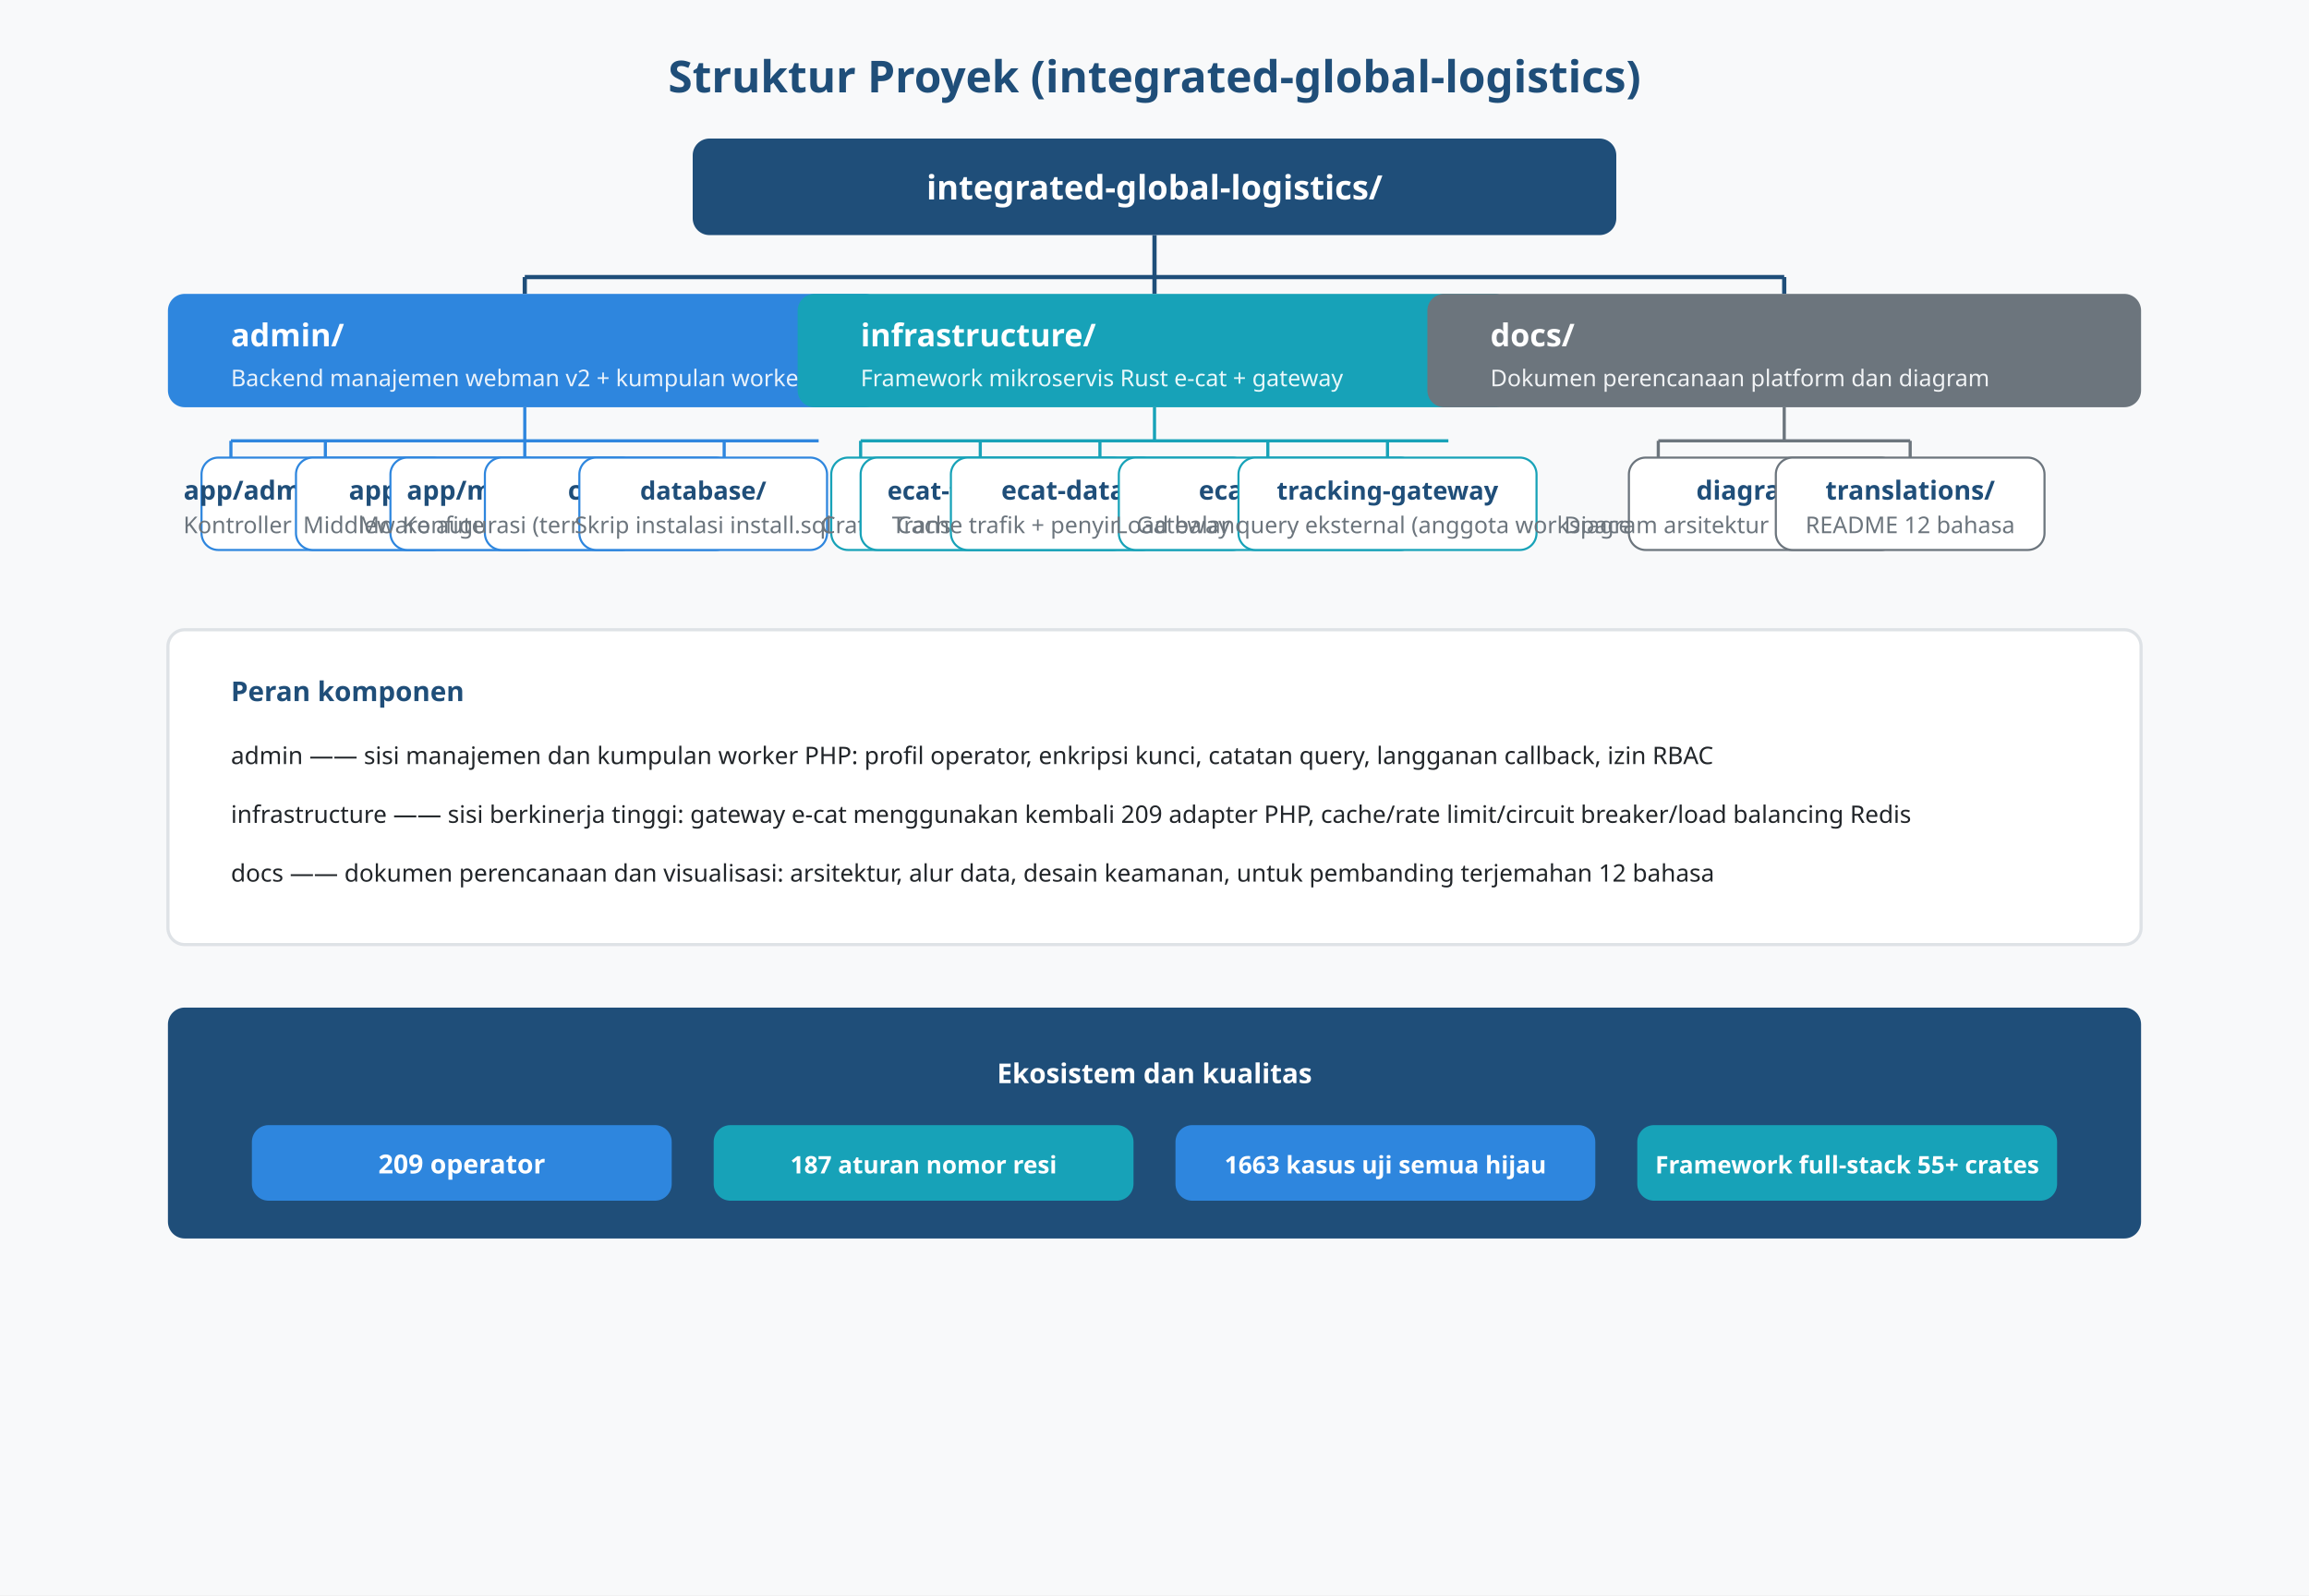
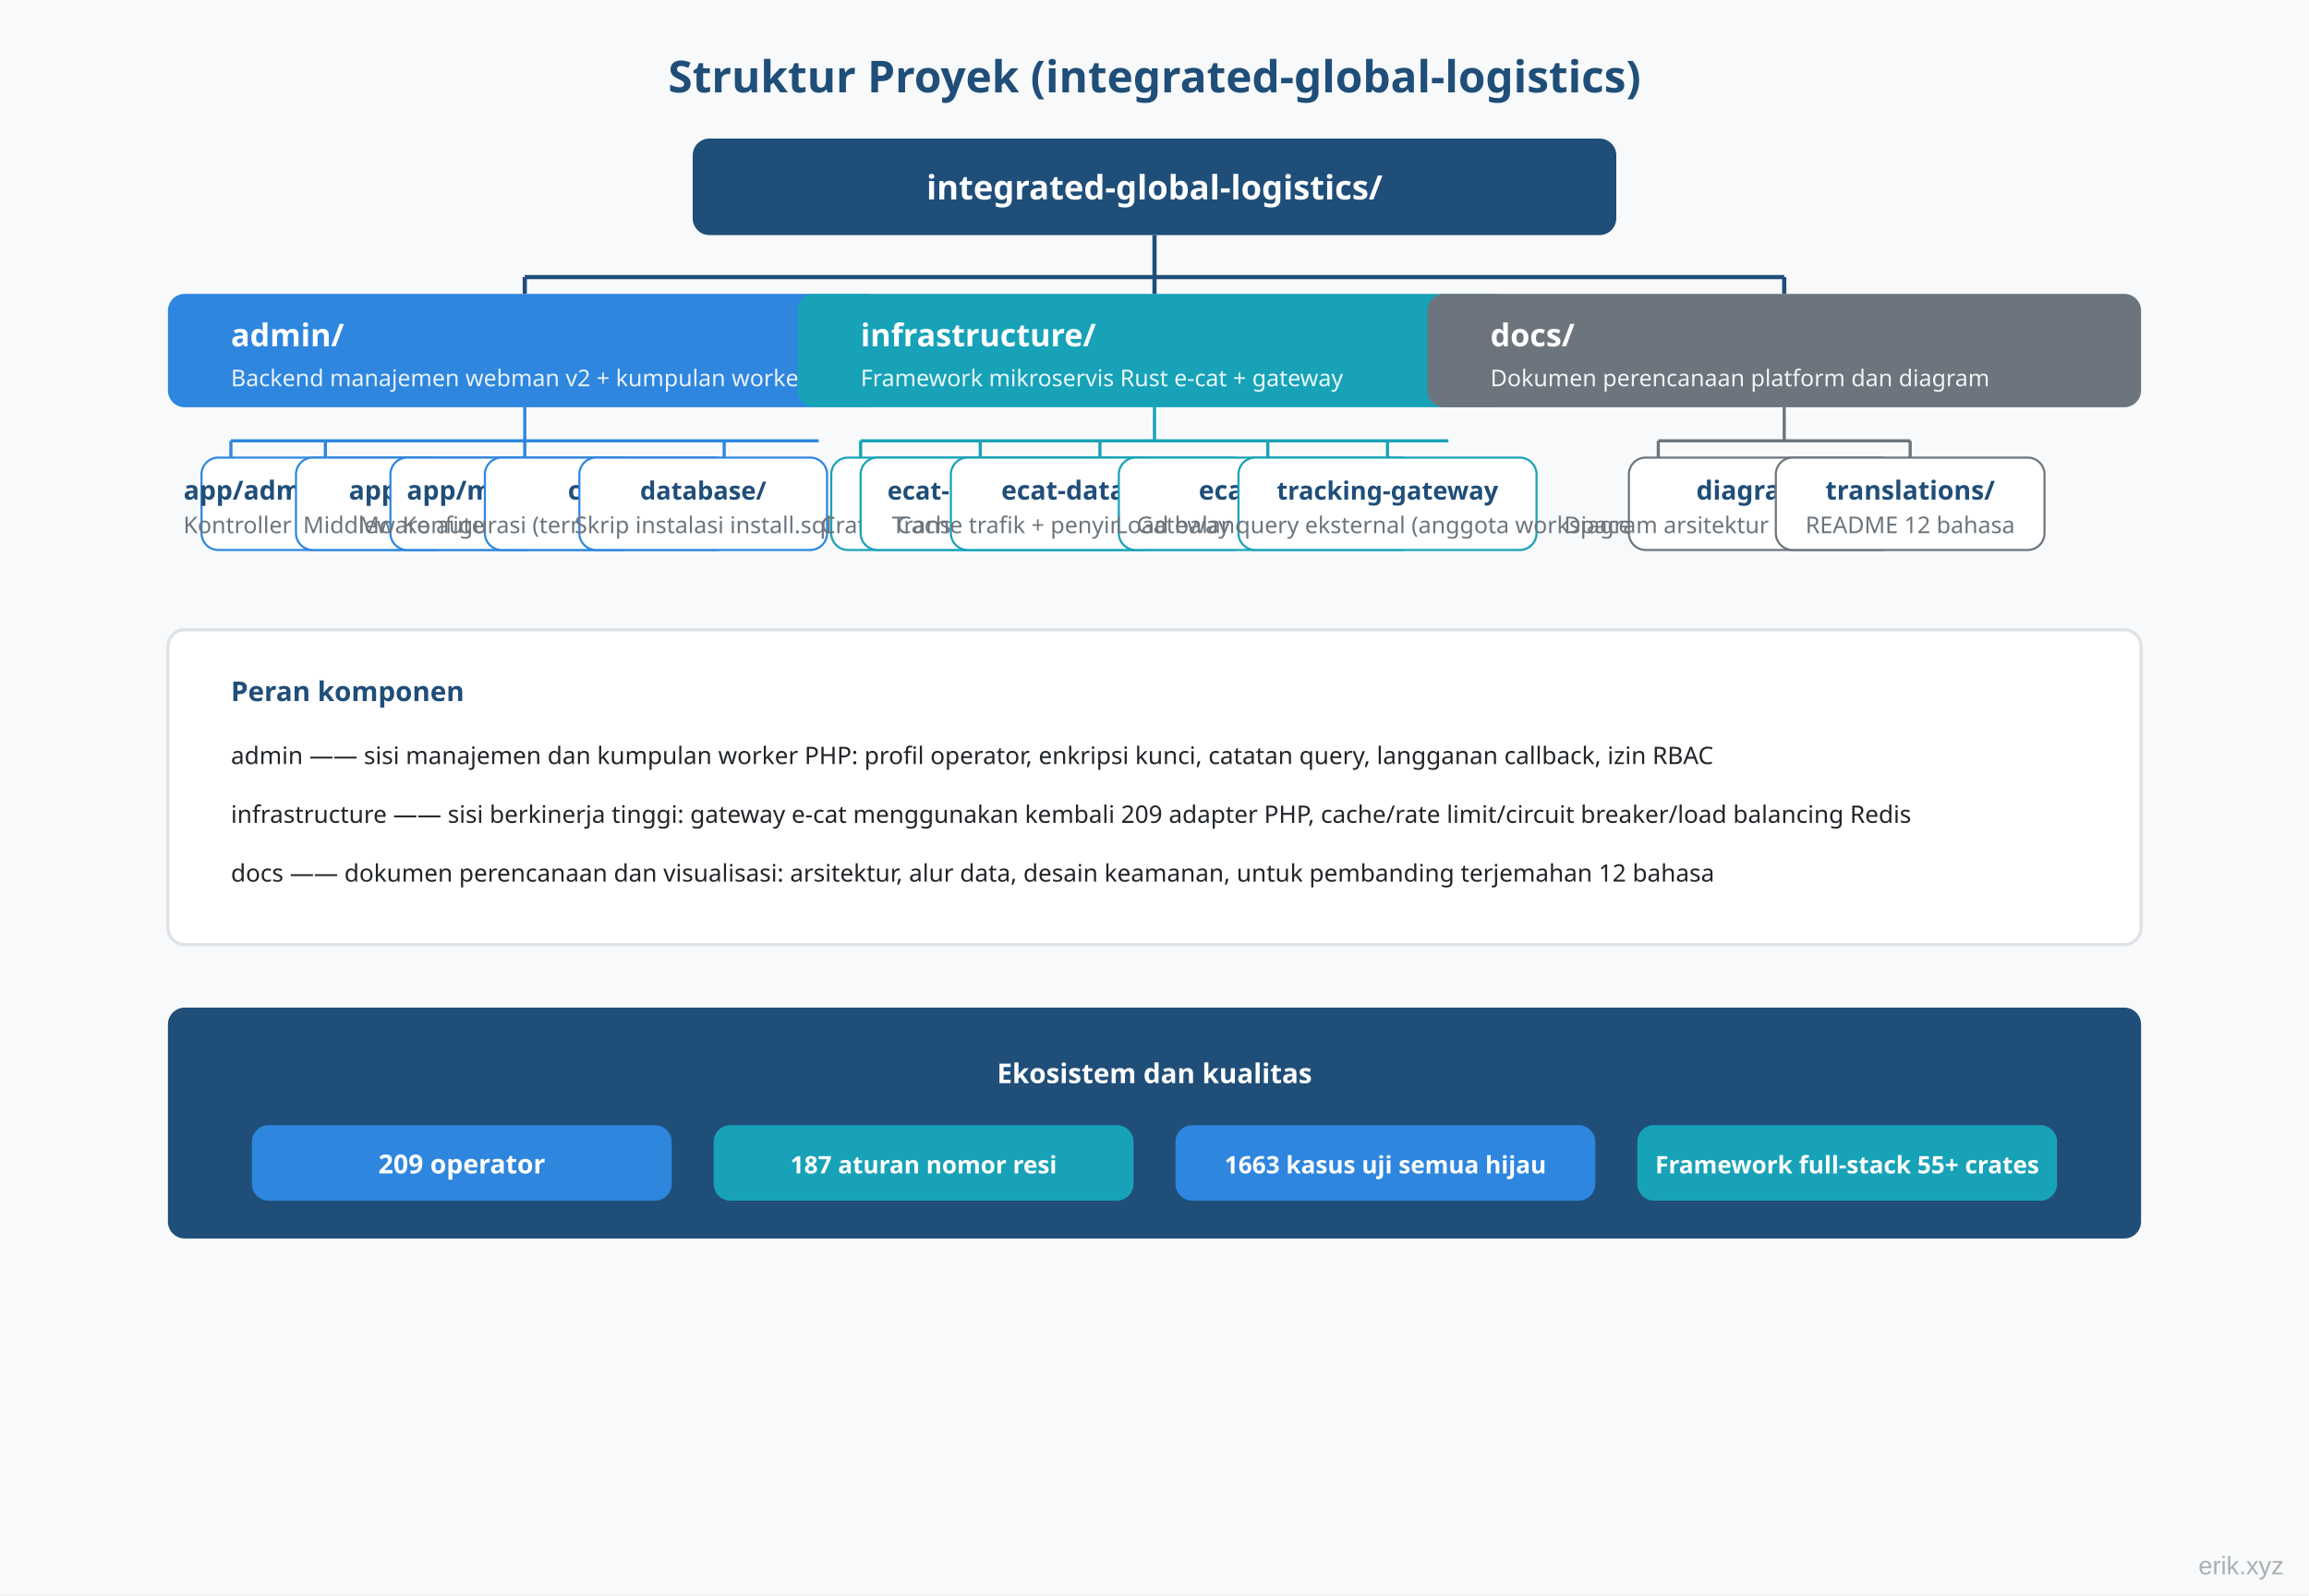
<svg xmlns="http://www.w3.org/2000/svg" viewBox="0 0 1100 760" font-family="'PingFang SC','Noto Sans SC','Microsoft YaHei',sans-serif">
  <defs>
    <marker id="arrow" viewBox="0 0 10 10" refX="9" refY="5" markerWidth="8" markerHeight="8" orient="auto-start-reverse">
      <path d="M0,0 L10,5 L0,10 z" fill="#1F4E79" />
    </marker>
  </defs>
  <rect x="0" y="0" width="1100" height="760" fill="#F8F9FA" />
  <text x="550" y="44" text-anchor="middle" font-size="21" font-weight="bold" fill="#1F4E79">Struktur Proyek (integrated-global-logistics)</text>
  <rect x="330" y="66" width="440" height="46" rx="8" fill="#1F4E79" />
  <text x="550" y="95" text-anchor="middle" font-size="16" font-weight="bold" fill="#FFFFFF">integrated-global-logistics/</text>
  <line x1="550" y1="112" x2="550" y2="132" stroke="#1F4E79" stroke-width="2" />
  <line x1="250" y1="132" x2="850" y2="132" stroke="#1F4E79" stroke-width="2" />
  <line x1="250" y1="132" x2="250" y2="140" stroke="#1F4E79" stroke-width="2" />
  <line x1="550" y1="132" x2="550" y2="140" stroke="#1F4E79" stroke-width="2" />
  <line x1="850" y1="132" x2="850" y2="140" stroke="#1F4E79" stroke-width="2" />
  <rect x="80" y="140" width="340" height="54" rx="8" fill="#2E86DE" />
  <text x="110" y="165" font-size="15" font-weight="bold" fill="#FFFFFF">admin/</text>
  <text x="110" y="184" font-size="11" fill="#E9F2FB">Backend manajemen webman v2 + kumpulan worker PHP</text>
  <line x1="250" y1="194" x2="250" y2="210" stroke="#2E86DE" stroke-width="1.5" />
  <line x1="110" y1="210" x2="390" y2="210" stroke="#2E86DE" stroke-width="1.5" />
  <line x1="110" y1="210" x2="110" y2="218" stroke="#2E86DE" stroke-width="1.5" />
  <line x1="155" y1="210" x2="155" y2="218" stroke="#2E86DE" stroke-width="1.5" />
  <line x1="250" y1="210" x2="250" y2="218" stroke="#2E86DE" stroke-width="1.5" />
  <line x1="345" y1="210" x2="345" y2="218" stroke="#2E86DE" stroke-width="1.5" />
  <rect x="96" y="218" width="118" height="44" rx="8" fill="#FFFFFF" stroke="#2E86DE" />
  <text x="155" y="238" text-anchor="middle" font-size="12.5" font-weight="bold" fill="#1F4E79">app/admin/controller</text>
  <text x="155" y="254" text-anchor="middle" font-size="11" fill="#6C757D">Kontroller sisi manajemen</text>
  <rect x="141" y="218" width="118" height="44" rx="8" fill="#FFFFFF" stroke="#2E86DE" />
  <text x="200" y="238" text-anchor="middle" font-size="12.5" font-weight="bold" fill="#1F4E79">app/model</text>
  <text x="200" y="254" text-anchor="middle" font-size="11" fill="#6C757D">Model data</text>
  <rect x="186" y="218" width="118" height="44" rx="8" fill="#FFFFFF" stroke="#2E86DE" />
  <text x="245" y="238" text-anchor="middle" font-size="12.5" font-weight="bold" fill="#1F4E79">app/middleware</text>
  <text x="245" y="254" text-anchor="middle" font-size="11" fill="#6C757D">Middleware autentikasi/rate limit/audit</text>
  <rect x="231" y="218" width="118" height="44" rx="8" fill="#FFFFFF" stroke="#2E86DE" />
  <text x="290" y="238" text-anchor="middle" font-size="12.5" font-weight="bold" fill="#1F4E79">config</text>
  <text x="290" y="254" text-anchor="middle" font-size="11" fill="#6C757D">Konfigurasi (termasuk komentar Cina)</text>
  <rect x="276" y="218" width="118" height="44" rx="8" fill="#FFFFFF" stroke="#2E86DE" />
  <text x="335" y="238" text-anchor="middle" font-size="12" font-weight="bold" fill="#1F4E79">database/</text>
  <text x="335" y="254" text-anchor="middle" font-size="11" fill="#6C757D">Skrip instalasi install.sql</text>
  <rect x="380" y="140" width="340" height="54" rx="8" fill="#17A2B8" />
  <text x="410" y="165" font-size="15" font-weight="bold" fill="#FFFFFF">infrastructure/</text>
  <text x="410" y="184" font-size="11" fill="#E8F8FA">Framework mikroservis Rust e-cat + gateway</text>
  <line x1="550" y1="194" x2="550" y2="210" stroke="#17A2B8" stroke-width="1.5" />
  <line x1="410" y1="210" x2="690" y2="210" stroke="#17A2B8" stroke-width="1.5" />
  <line x1="410" y1="210" x2="410" y2="218" stroke="#17A2B8" stroke-width="1.5" />
  <line x1="467" y1="210" x2="467" y2="218" stroke="#17A2B8" stroke-width="1.5" />
  <line x1="524" y1="210" x2="524" y2="218" stroke="#17A2B8" stroke-width="1.5" />
  <line x1="604" y1="210" x2="604" y2="218" stroke="#17A2B8" stroke-width="1.5" />
  <line x1="661" y1="210" x2="661" y2="218" stroke="#17A2B8" stroke-width="1.5" />
  <rect x="396" y="218" width="142" height="44" rx="8" fill="#FFFFFF" stroke="#17A2B8" />
  <text x="467" y="238" text-anchor="middle" font-size="12.5" font-weight="bold" fill="#1F4E79">ecat</text>
  <text x="467" y="254" text-anchor="middle" font-size="11" fill="#6C757D">Crate agregat (kerangka App)</text>
  <rect x="410" y="218" width="142" height="44" rx="8" fill="#FFFFFF" stroke="#17A2B8" />
  <text x="481" y="238" text-anchor="middle" font-size="12" font-weight="bold" fill="#1F4E79">ecat-transport-http</text>
  <text x="481" y="254" text-anchor="middle" font-size="11" fill="#6C757D">Transport HTTP axum</text>
  <rect x="453" y="218" width="142" height="44" rx="8" fill="#FFFFFF" stroke="#17A2B8" />
  <text x="524" y="238" text-anchor="middle" font-size="12.5" font-weight="bold" fill="#1F4E79">ecat-data-redis</text>
  <text x="524" y="254" text-anchor="middle" font-size="11" fill="#6C757D">Cache trafik + penyimpanan rate limit</text>
  <rect x="533" y="218" width="142" height="44" rx="8" fill="#FFFFFF" stroke="#17A2B8" />
  <text x="604" y="238" text-anchor="middle" font-size="12.5" font-weight="bold" fill="#1F4E79">ecat-client</text>
  <text x="604" y="254" text-anchor="middle" font-size="11" fill="#6C757D">Load balancing RoundRobin</text>
  <rect x="590" y="218" width="142" height="44" rx="8" fill="#FFFFFF" stroke="#17A2B8" />
  <text x="661" y="238" text-anchor="middle" font-size="12" font-weight="bold" fill="#1F4E79">tracking-gateway</text>
  <text x="661" y="254" text-anchor="middle" font-size="11" fill="#6C757D">Gateway query eksternal (anggota workspace)</text>
  <rect x="680" y="140" width="340" height="54" rx="8" fill="#6C757D" />
  <text x="710" y="165" font-size="15" font-weight="bold" fill="#FFFFFF">docs/</text>
  <text x="710" y="184" font-size="11" fill="#F1F3F5">Dokumen perencanaan platform dan diagram</text>
  <line x1="850" y1="194" x2="850" y2="210" stroke="#6C757D" stroke-width="1.5" />
  <line x1="790" y1="210" x2="910" y2="210" stroke="#6C757D" stroke-width="1.5" />
  <line x1="790" y1="210" x2="790" y2="218" stroke="#6C757D" stroke-width="1.5" />
  <line x1="910" y1="210" x2="910" y2="218" stroke="#6C757D" stroke-width="1.5" />
  <rect x="776" y="218" width="128" height="44" rx="8" fill="#FFFFFF" stroke="#6C757D" />
  <text x="840" y="238" text-anchor="middle" font-size="12.5" font-weight="bold" fill="#1F4E79">diagrams/</text>
  <text x="840" y="254" text-anchor="middle" font-size="11" fill="#6C757D">Diagram arsitektur SVG (direktori ini)</text>
  <rect x="846" y="218" width="128" height="44" rx="8" fill="#FFFFFF" stroke="#6C757D" />
  <text x="910" y="238" text-anchor="middle" font-size="12.5" font-weight="bold" fill="#1F4E79">translations/</text>
  <text x="910" y="254" text-anchor="middle" font-size="11" fill="#6C757D">README 12 bahasa</text>
  <rect x="80" y="300" width="940" height="150" rx="8" fill="#FFFFFF" stroke="#DEE2E6" stroke-width="1.5" />
  <text x="110" y="334" font-size="13" font-weight="bold" fill="#1F4E79">Peran komponen</text>
  <text x="110" y="364" font-size="11.5" fill="#212529">admin —— sisi manajemen dan kumpulan worker PHP: profil operator, enkripsi kunci, catatan query, langganan callback, izin RBAC</text>
  <text x="110" y="392" font-size="11.5" fill="#212529">infrastructure —— sisi berkinerja tinggi: gateway e-cat menggunakan kembali 209 adapter PHP, cache/rate limit/circuit breaker/load balancing Redis</text>
  <text x="110" y="420" font-size="11.5" fill="#212529">docs —— dokumen perencanaan dan visualisasi: arsitektur, alur data, desain keamanan, untuk pembanding terjemahan 12 bahasa</text>
  <rect x="80" y="480" width="940" height="110" rx="8" fill="#1F4E79" />
  <text x="550" y="516" text-anchor="middle" font-size="13" font-weight="bold" fill="#FFFFFF">Ekosistem dan kualitas</text>
  <g font-size="13" fill="#FFFFFF" text-anchor="middle">
    <rect x="120" y="536" width="200" height="36" rx="8" fill="#2E86DE" />
    <text x="220" y="559" font-size="12.5" font-weight="bold">209 operator</text>
    <rect x="340" y="536" width="200" height="36" rx="8" fill="#17A2B8" />
    <text x="440" y="559" font-size="11.5" font-weight="bold">187 aturan nomor resi</text>
    <rect x="560" y="536" width="200" height="36" rx="8" fill="#2E86DE" />
    <text x="660" y="559" font-size="11.5" font-weight="bold">1663 kasus uji semua hijau</text>
    <rect x="780" y="536" width="200" height="36" rx="8" fill="#17A2B8" />
    <text x="880" y="559" font-size="11.5" font-weight="bold">Framework full-stack 55+ crates</text>
  </g>
+   <text x="1088" y="750" fill="rgba(33,37,41,0.35)" font-size="12" font-family="Arial, sans-serif" text-anchor="end">erik.xyz</text>
</svg>
